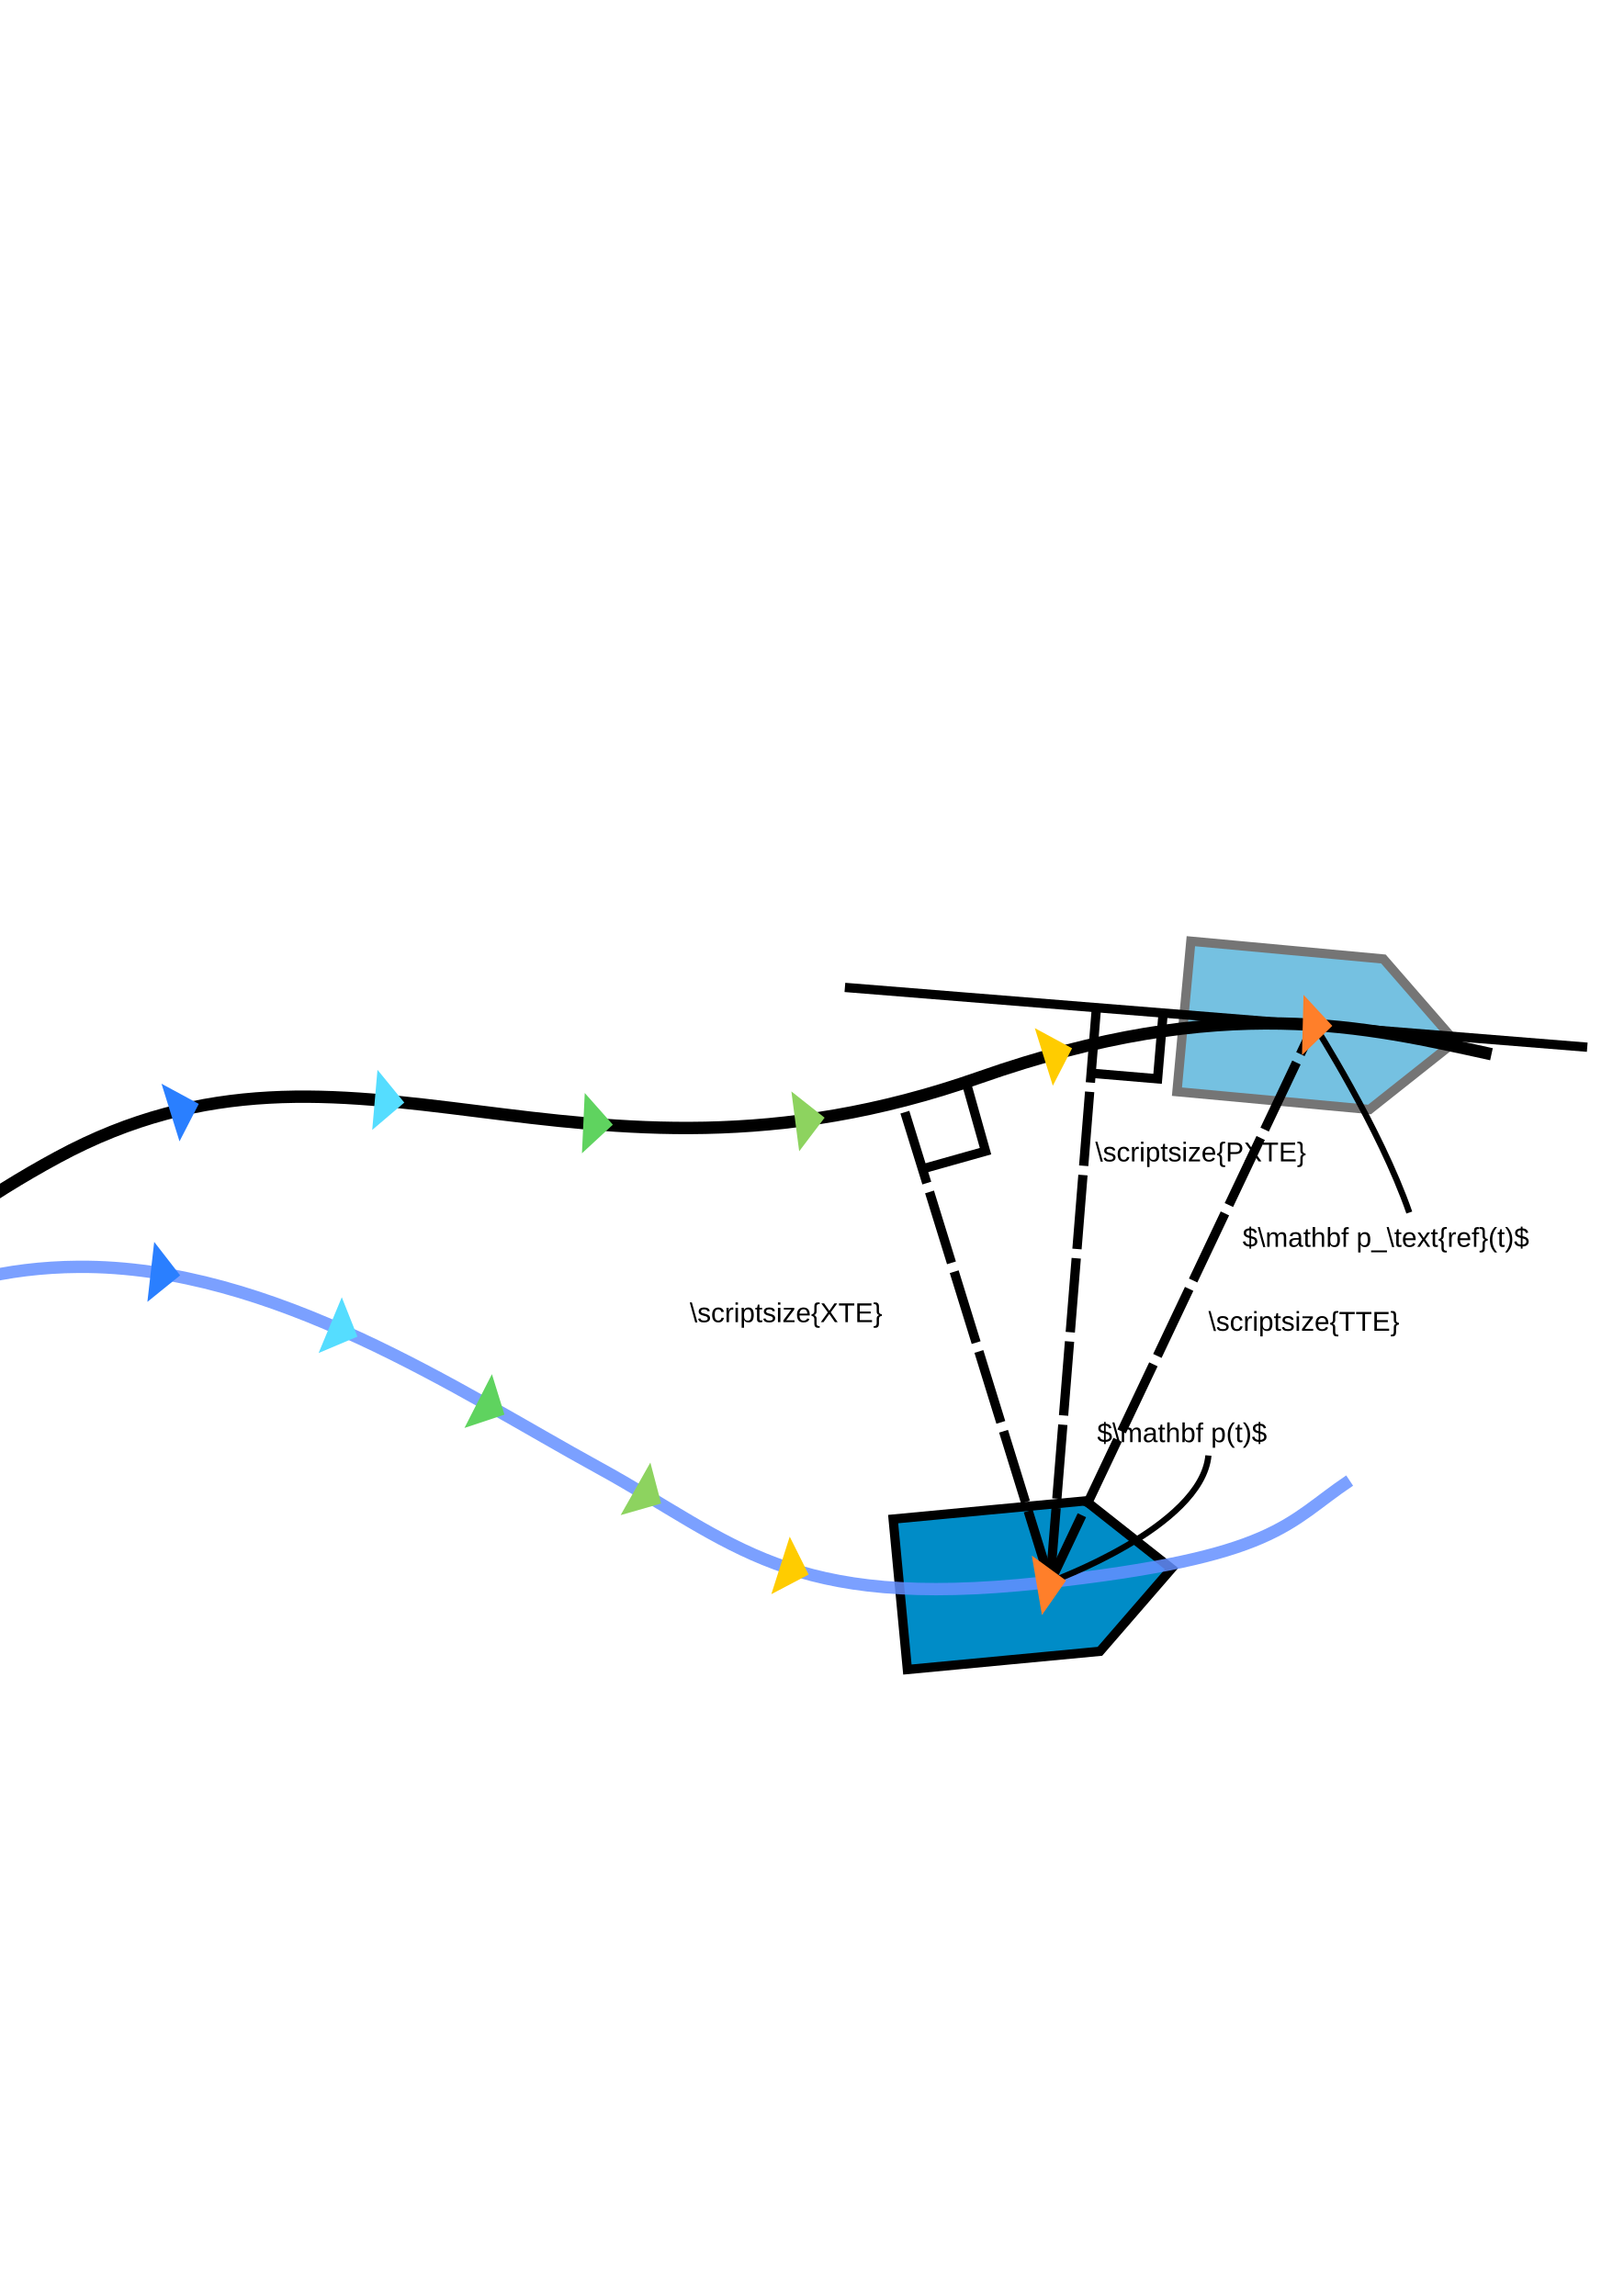
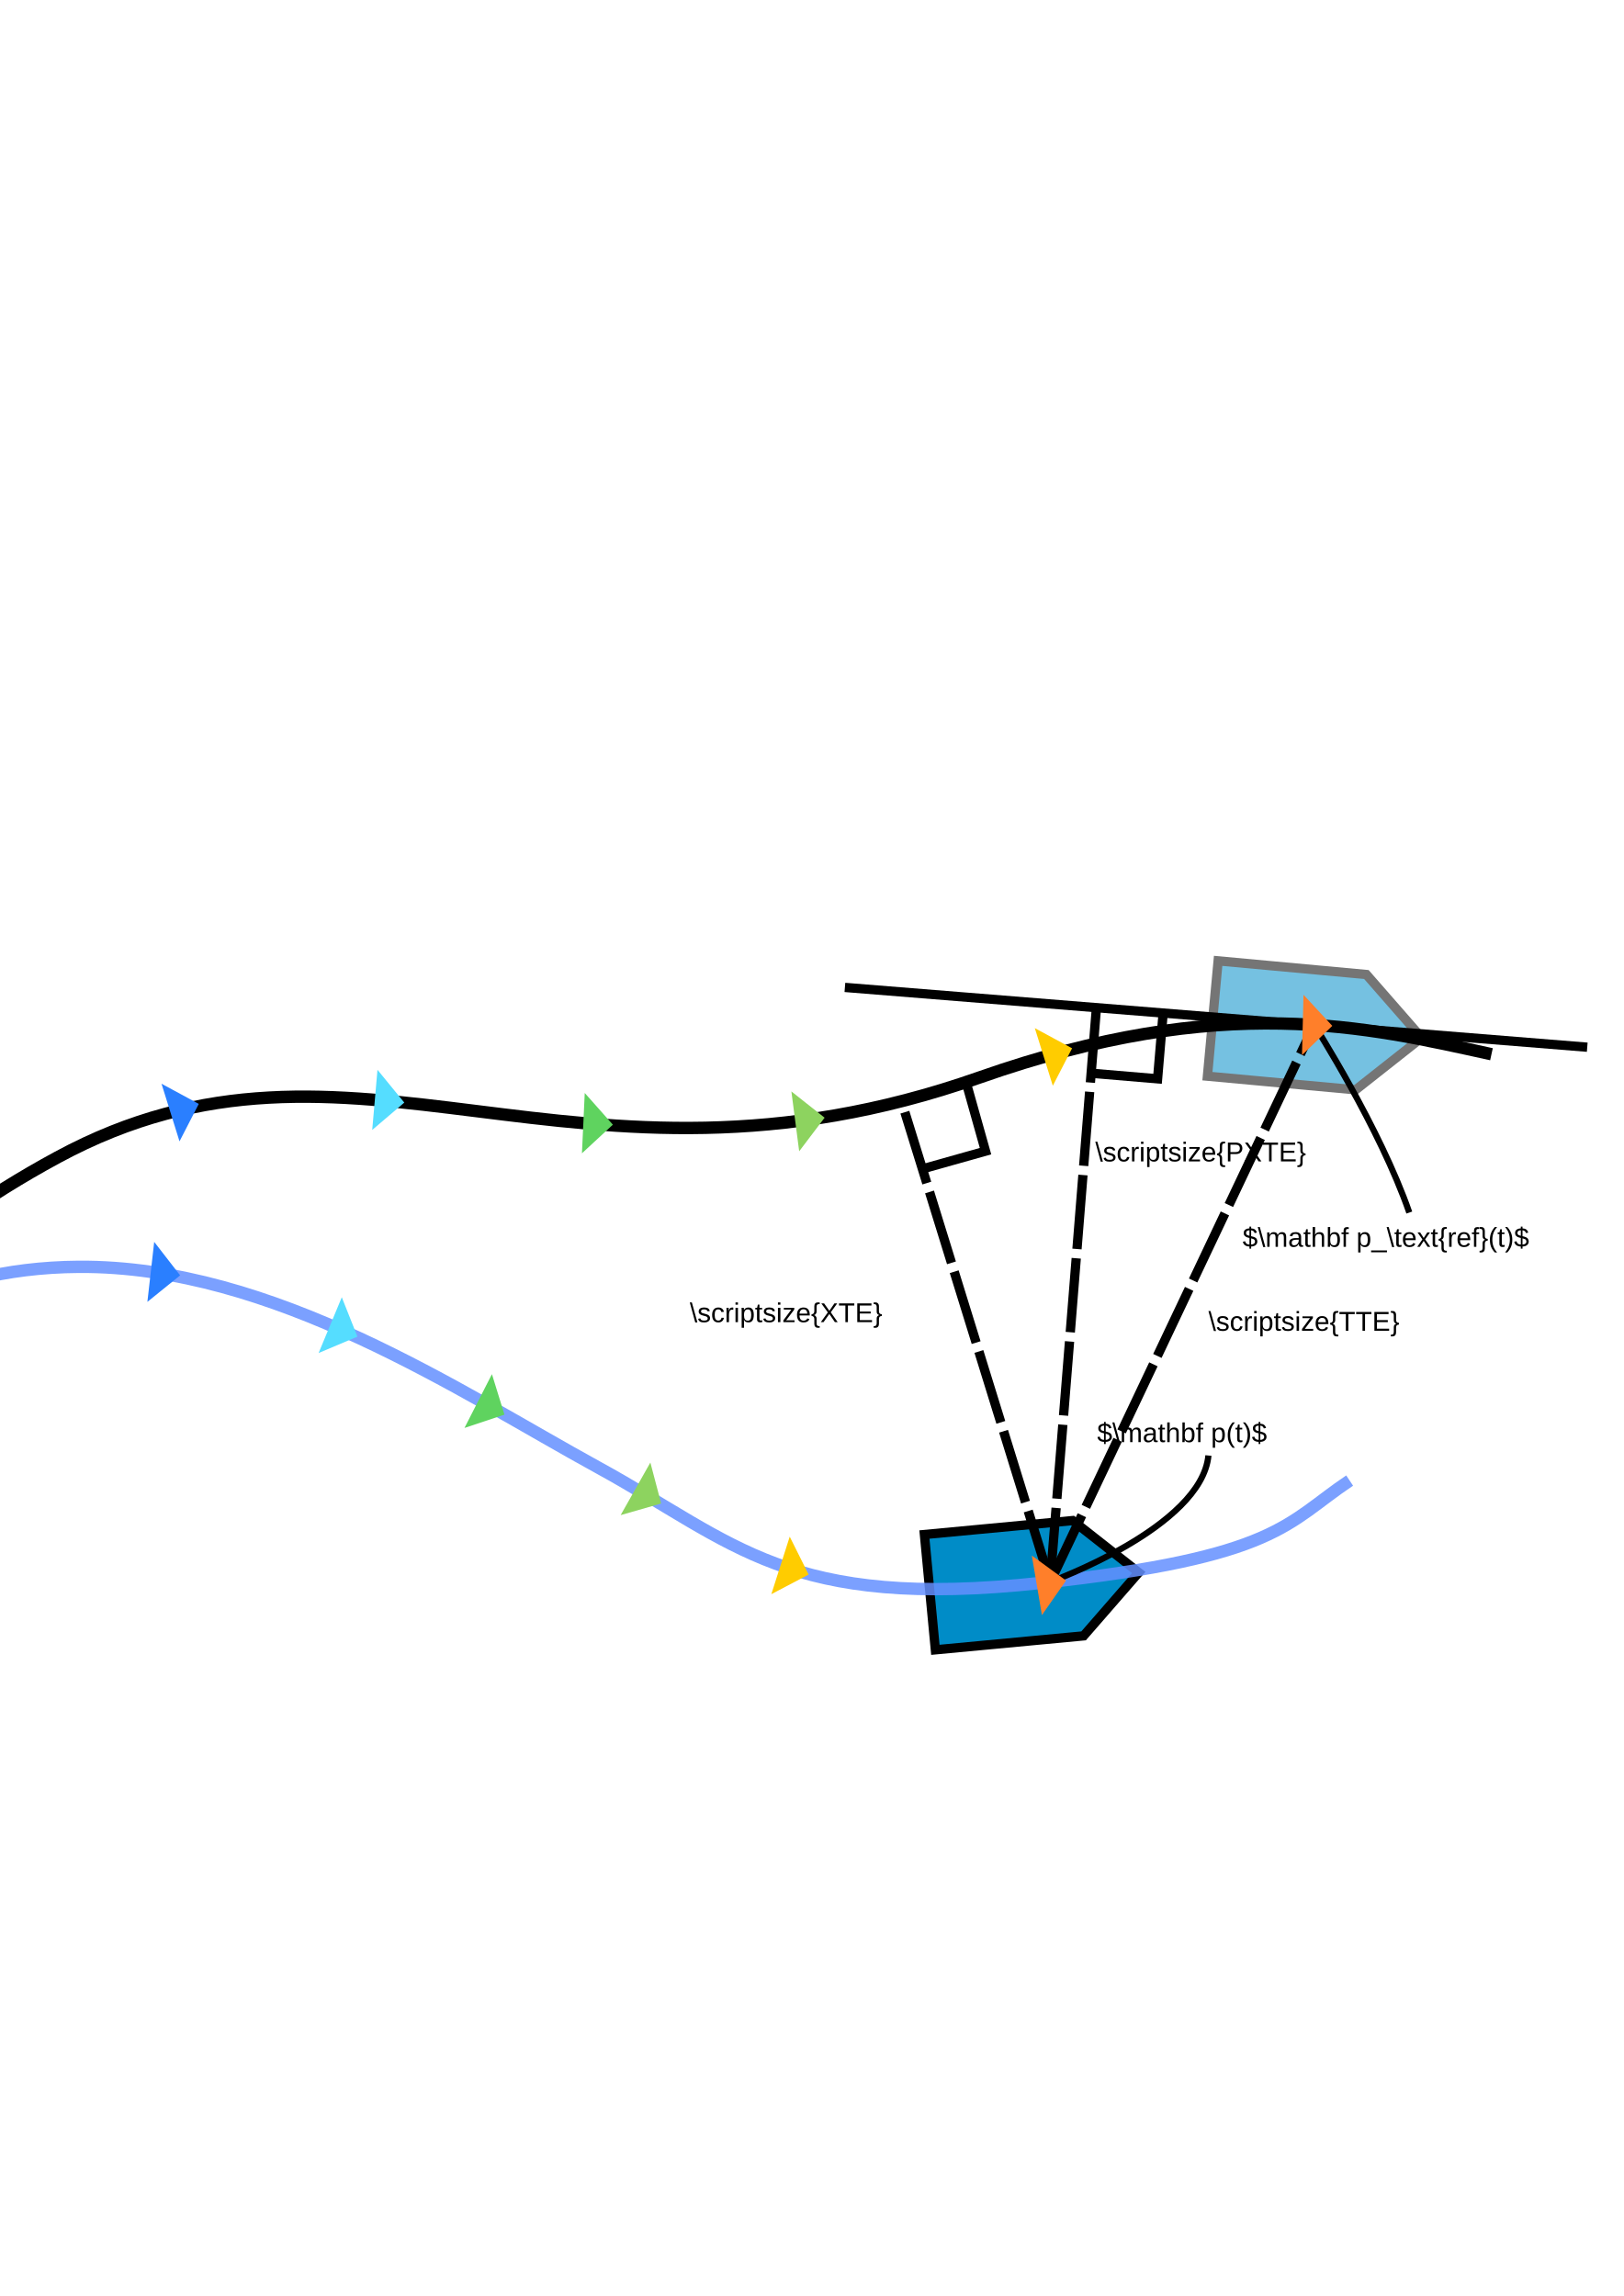
<svg xmlns="http://www.w3.org/2000/svg" width="210mm" height="297mm" viewBox="0 0 210 297" version="1.1" id="svg1">
  <defs id="defs1">
    <marker style="overflow:visible" id="Stop" refX="0" refY="0" orient="auto" markerWidth="1" markerHeight="1" viewBox="0 0 1 1" preserveAspectRatio="xMidYMid">
      <path style="fill:none;stroke:context-stroke;stroke-width:1" d="M 0,4 V -4" id="path23" />
    </marker>
  </defs>
  <g id="layer1">
    <g id="g3" transform="matrix(-0.5075267,0.5888601,-0.5888601,-0.5075267,163.0264,177.6045)" style="stroke-width:1.029;stroke-dasharray:none">
-       <path id="path3" style="fill:#008cc7;fill-opacity:1;stroke:#000000;stroke-width:1.544;stroke-dasharray:none;stroke-dashoffset:0;opacity:0.542" d="m -65.533,29.484 2.603,-18.014 17.877,3.419 18.672,26.202 -20.48,14.594 z" />
+       <path id="path3" style="opacity:0.542;fill:#008cc7;fill-opacity:1;stroke:#000000;stroke-width:1.544;stroke-dasharray:none;stroke-dashoffset:0" d="m -61.727,29.947 1.967,-13.836 13.732,2.659 14.383,20.165 -15.699,11.177 z" />
      <path style="fill:none;stroke:#000000;stroke-width:2.058;stroke-dasharray:none" d="m 190.714,178.885 c 0,0 -35.132,15.961 -87.255,-3.863 C 51.337,155.198 55.413,103.204 -6.709,67.524 -44.075,46.063 -55.251,24.034 -65.264,5.523" id="path1" />
-       <path id="path6" style="fill:#008cc7;fill-opacity:1;stroke:#000000;stroke-width:1.544;stroke-dasharray:none" d="M 35.105,8.143 34.322,-10.041 52.523,-9.997 75.731,12.287 58.313,30.427 Z" />
+       <path id="path6" style="fill:#008cc7;fill-opacity:1;stroke:#000000;stroke-width:1.544;stroke-dasharray:none" d="M 39.006,7.646 38.373,-6.327 52.348,-6.261 70.207,10.902 56.865,24.809 Z" />
      <path style="fill:none;stroke:#648fff;stroke-width:2.058;stroke-dasharray:none;stroke-dashoffset:0;stroke-opacity:0.851" d="m 190.714,178.885 c 0,0 -43.151,18.877 -75.735,-18.417 C 93.677,136.086 89.354,98.996 83.854,73.216 78.41,47.699 81.356,33.885 50.248,4.81 21.286,-22.258 16.07,-19.533 3.876,-22.921" id="path11" />
      <path style="fill:none;stroke:#000000;stroke-width:1.544;stroke-dasharray:12.349,1.544;stroke-dashoffset:0" d="M 49.178,3.814 4.437,75.257" id="path2" />
      <path style="fill:none;stroke:#000000;stroke-width:1.286;stroke-dasharray:5.145, 2.573;stroke-dashoffset:0" d="m 82.081,82.522 v 0" id="path5" />
      <path id="path31" style="fill:none;stroke:#000000;stroke-width:1.544;stroke-dasharray:none" d="m -4.401,68.272 6.308,-9.518 9.427,6.248" />
      <path id="rect5" style="fill:none;stroke:#000000;stroke-width:1.544;stroke-dasharray:none" d="m -35.145,51.626 9.247,-6.699 6.635,9.159" />
      <circle style="fill:#000000;stroke:none;stroke-width:2.052;stroke-dasharray:none;stroke-dashoffset:0" id="circle22" cx="-260.011" cy="27.676" r="3.028" transform="rotate(-130.7574)" />
      <path style="fill:none;stroke:#000000;stroke-width:1.544;stroke-dasharray:12.349, 1.544;stroke-dashoffset:0" d="M 49.234,3.78 -49.705,31.038" id="path27" />
      <text xml:space="preserve" style="font-style:normal;font-variant:normal;font-weight:normal;font-stretch:normal;font-size:4.538px;font-family:Arial;-inkscape-font-specification:'Arial, Normal';font-variant-ligatures:normal;font-variant-caps:normal;font-variant-numeric:normal;font-variant-east-asian:normal;text-align:end;text-anchor:end;display:inline;fill:#000000;stroke-width:1.286" x="-54.093" y="-8.462" id="text7" transform="rotate(-130.7574)">
        <tspan id="tspan7" style="font-style:normal;font-variant:normal;font-weight:normal;font-stretch:normal;font-size:4.538px;font-family:Arial;-inkscape-font-specification:'Arial, Normal';font-variant-ligatures:normal;font-variant-caps:normal;font-variant-numeric:normal;font-variant-east-asian:normal;text-align:end;text-anchor:end;stroke-width:1.286" x="-54.093" y="-8.462">\scriptsize{XTE}</tspan>
      </text>
      <text xml:space="preserve" style="font-style:normal;font-variant:normal;font-weight:normal;font-stretch:normal;font-size:4.538px;font-family:Arial;-inkscape-font-specification:'Arial, Normal';font-variant-ligatures:normal;font-variant-caps:normal;font-variant-numeric:normal;font-variant-east-asian:normal;text-align:center;text-anchor:middle;display:inline;fill:#000000;stroke-width:1.286" x="-8.64" y="11.502" id="text8" transform="rotate(-130.7574)">
        <tspan id="tspan8" style="font-style:normal;font-variant:normal;font-weight:normal;font-stretch:normal;font-size:4.538px;font-family:Arial;-inkscape-font-specification:'Arial, Normal';font-variant-ligatures:normal;font-variant-caps:normal;font-variant-numeric:normal;font-variant-east-asian:normal;text-align:center;text-anchor:middle;stroke-width:1.286" x="-8.64" y="11.502">$\mathbf p(t)$</tspan>
      </text>
      <text xml:space="preserve" style="font-style:normal;font-variant:normal;font-weight:normal;font-stretch:normal;font-size:4.538px;font-family:Arial;-inkscape-font-specification:'Arial, Normal';font-variant-ligatures:normal;font-variant-caps:normal;font-variant-numeric:normal;font-variant-east-asian:normal;text-align:center;text-anchor:middle;display:inline;fill:#000000;stroke-width:1.286" x="25.267" y="-21" id="text28" transform="rotate(-130.7574)">
        <tspan id="tspan28" style="font-style:normal;font-variant:normal;font-weight:normal;font-stretch:normal;font-size:4.538px;font-family:Arial;-inkscape-font-specification:'Arial, Normal';font-variant-ligatures:normal;font-variant-caps:normal;font-variant-numeric:normal;font-variant-east-asian:normal;text-align:center;text-anchor:middle;stroke-width:1.286" x="25.267" y="-21">$\mathbf p_\text{ref}(t)$</tspan>
      </text>
      <text xml:space="preserve" style="font-style:normal;font-variant:normal;font-weight:normal;font-stretch:normal;font-size:4.538px;font-family:Arial;-inkscape-font-specification:'Arial, Normal';font-variant-ligatures:normal;font-variant-caps:normal;font-variant-numeric:normal;font-variant-east-asian:normal;text-align:start;text-anchor:start;display:inline;fill:#000000;stroke-width:1.286" x="-8.666" y="-7.033" id="text31" transform="rotate(-130.7574)">
        <tspan id="tspan31" style="font-style:normal;font-variant:normal;font-weight:normal;font-stretch:normal;font-size:4.538px;font-family:Arial;-inkscape-font-specification:'Arial, Normal';font-variant-ligatures:normal;font-variant-caps:normal;font-variant-numeric:normal;font-variant-east-asian:normal;text-align:start;text-anchor:start;stroke-width:1.286" x="-8.666" y="-7.033">\scriptsize{TTE}</tspan>
      </text>
      <text xml:space="preserve" style="font-style:normal;font-variant:normal;font-weight:normal;font-stretch:normal;font-size:4.538px;font-family:Arial;-inkscape-font-specification:'Arial, Normal';font-variant-ligatures:normal;font-variant-caps:normal;font-variant-numeric:normal;font-variant-east-asian:normal;text-align:start;text-anchor:start;display:inline;fill:#000000;stroke-width:1.286" x="-27.49" y="-35.211" id="text29" transform="rotate(-130.7574)">
        <tspan id="tspan29" style="font-style:normal;font-variant:normal;font-weight:normal;font-stretch:normal;font-size:4.538px;font-family:Arial;-inkscape-font-specification:'Arial, Normal';font-variant-ligatures:normal;font-variant-caps:normal;font-variant-numeric:normal;font-variant-east-asian:normal;text-align:start;text-anchor:start;stroke-width:1.286" x="-27.49" y="-35.211">\scriptsize{PXTE}</tspan>
      </text>
      <path style="fill:none;stroke:#000000;stroke-width:1.029;stroke-linejoin:round;stroke-miterlimit:2;stroke-dasharray:none" d="m 49.178,3.814 c 0,0 -23.301,-13.153 -33.12,-6.214" id="path8" />
      <path style="fill:none;stroke:#000000;stroke-width:1.029;stroke-linejoin:round;stroke-miterlimit:2;stroke-dasharray:none" d="m -49.705,31.038 c 0,0 5.854,-19.503 13.321,-32.36" id="path7" />
      <g id="g1" style="display:none">
        <text xml:space="preserve" style="font-style:normal;font-variant:normal;font-weight:normal;font-stretch:normal;font-size:4.538px;font-family:Arial;-inkscape-font-specification:'Arial, Normal';font-variant-ligatures:normal;font-variant-caps:normal;font-variant-numeric:normal;font-variant-east-asian:normal;text-align:end;text-anchor:end;display:inline;fill:#000000;stroke-width:1.286" x="-49.166" y="-63.01" id="text27" transform="rotate(-130.7574)">
          <tspan id="tspan27" style="font-style:normal;font-variant:normal;font-weight:normal;font-stretch:normal;font-size:4.538px;font-family:Arial;-inkscape-font-specification:'Arial, Normal';font-variant-ligatures:normal;font-variant-caps:normal;font-variant-numeric:normal;font-variant-east-asian:normal;text-align:end;text-anchor:end;stroke-width:1.286" x="-49.166" y="-63.01">$ATE$</tspan>
        </text>
        <path style="fill:none;stroke:#000000;stroke-width:0.772;stroke-linecap:butt;stroke-linejoin:round;stroke-miterlimit:2;stroke-dasharray:none;marker-start:url(#Stop);marker-end:url(#Stop)" d="M 0.173,83.188 -33.591,59.936" id="path9" />
      </g>
      <path style="opacity:1;fill:#3737c8;fill-opacity:1;stroke:none;stroke-width:1.813;stroke-linecap:round" d="m 126.034,176.409 5.31,-8.529 -6.816,1.643 z" id="path12" />
      <path style="opacity:1;fill:#2a7fff;fill-opacity:1;stroke:none;stroke-width:1.813;stroke-linecap:round" d="m 103.636,153.661 8.302,-5.658 -6.899,-1.25 z" id="path13" />
      <path style="opacity:1;fill:#55ddff;fill-opacity:1;stroke:none;stroke-width:1.813;stroke-linecap:round" d="m 90.24,124.005 9.545,-3.135 -6.282,-3.113 z" id="path14" />
      <path style="opacity:1;fill:#5fd35f;fill-opacity:1;stroke:none;stroke-width:1.813;stroke-linecap:round" d="m 83.626,96.729 9.761,-2.38 -6.019,-3.595 z" id="path15" />
      <path style="opacity:1;fill:#8dd35f;fill-opacity:1;stroke:none;stroke-width:1.813;stroke-linecap:round" d="m 77.557,67.163 9.853,-1.965 -5.862,-3.846 z" id="path28" />
      <path style="opacity:1;fill:#ffcc00;fill-opacity:1;stroke:none;stroke-width:1.813;stroke-linecap:round" d="M 71.762,41.55 81.008,37.619 74.485,35.048 Z" id="path16" />
      <path style="opacity:1;fill:#3737c8;fill-opacity:1;stroke:none;stroke-width:1.813;stroke-linecap:round" d="m 121.029,185.771 2.441,-9.746 -5.985,3.652 z" id="path19" />
      <path style="opacity:1;fill:#2a7fff;fill-opacity:1;stroke:none;stroke-width:1.813;stroke-linecap:round" d="m 82.909,169.92 5.31,-8.529 -6.816,1.643 z" id="path20" />
      <path style="opacity:1;fill:#55ddff;fill-opacity:1;stroke:none;stroke-width:1.813;stroke-linecap:round" d="m 57.693,144.22 8.151,-5.874 -6.929,-1.069 z" id="path21" />
      <path style="opacity:1;fill:#5fd35f;fill-opacity:1;stroke:none;stroke-width:1.813;stroke-linecap:round" d="m 38.105,115.578 7.907,-6.199 -6.967,-0.788 z" id="path22" />
      <path style="opacity:1;fill:#8dd35f;fill-opacity:1;stroke:none;stroke-width:1.813;stroke-linecap:round" d="m 15.464,89.707 6.7,-7.486 -6.997,0.443 z" id="path24" />
      <path style="opacity:1;fill:#ffcc00;fill-opacity:1;stroke:none;stroke-width:1.813;stroke-linecap:round" d="m -18.954,65.905 5.31,-8.529 -6.816,1.643 z" id="path25" />
      <path style="font-variation-settings:normal;opacity:1;vector-effect:none;fill:none;fill-opacity:1;stroke:#000000;stroke-width:1.544;stroke-linecap:butt;stroke-linejoin:miter;stroke-miterlimit:4;stroke-dasharray:none;stroke-dashoffset:0;stroke-opacity:1;-inkscape-stroke:none;stop-color:#000000;stop-opacity:1" d="M -76.551,-5.783 -3.458,94.262" id="path29" />
      <path style="opacity:1;fill:#ff7f2a;fill-opacity:1;stroke:none;stroke-width:1.813;stroke-linecap:round" d="m -52.342,35.67 7.772,-6.367 -6.982,-0.638 z" id="path18" />
      <path style="fill:none;stroke:#000000;stroke-width:1.544;stroke-dasharray:12.349, 1.544;stroke-dashoffset:0" d="M 49.178,3.814 -28.224,60.364" id="path30" />
      <path style="opacity:1;fill:#ff7f2a;fill-opacity:1;stroke:none;stroke-width:1.813;stroke-linecap:round" d="M 47.851,8.988 54.256,1.248 47.282,1.962 Z" id="path17" />
    </g>
  </g>
</svg>
